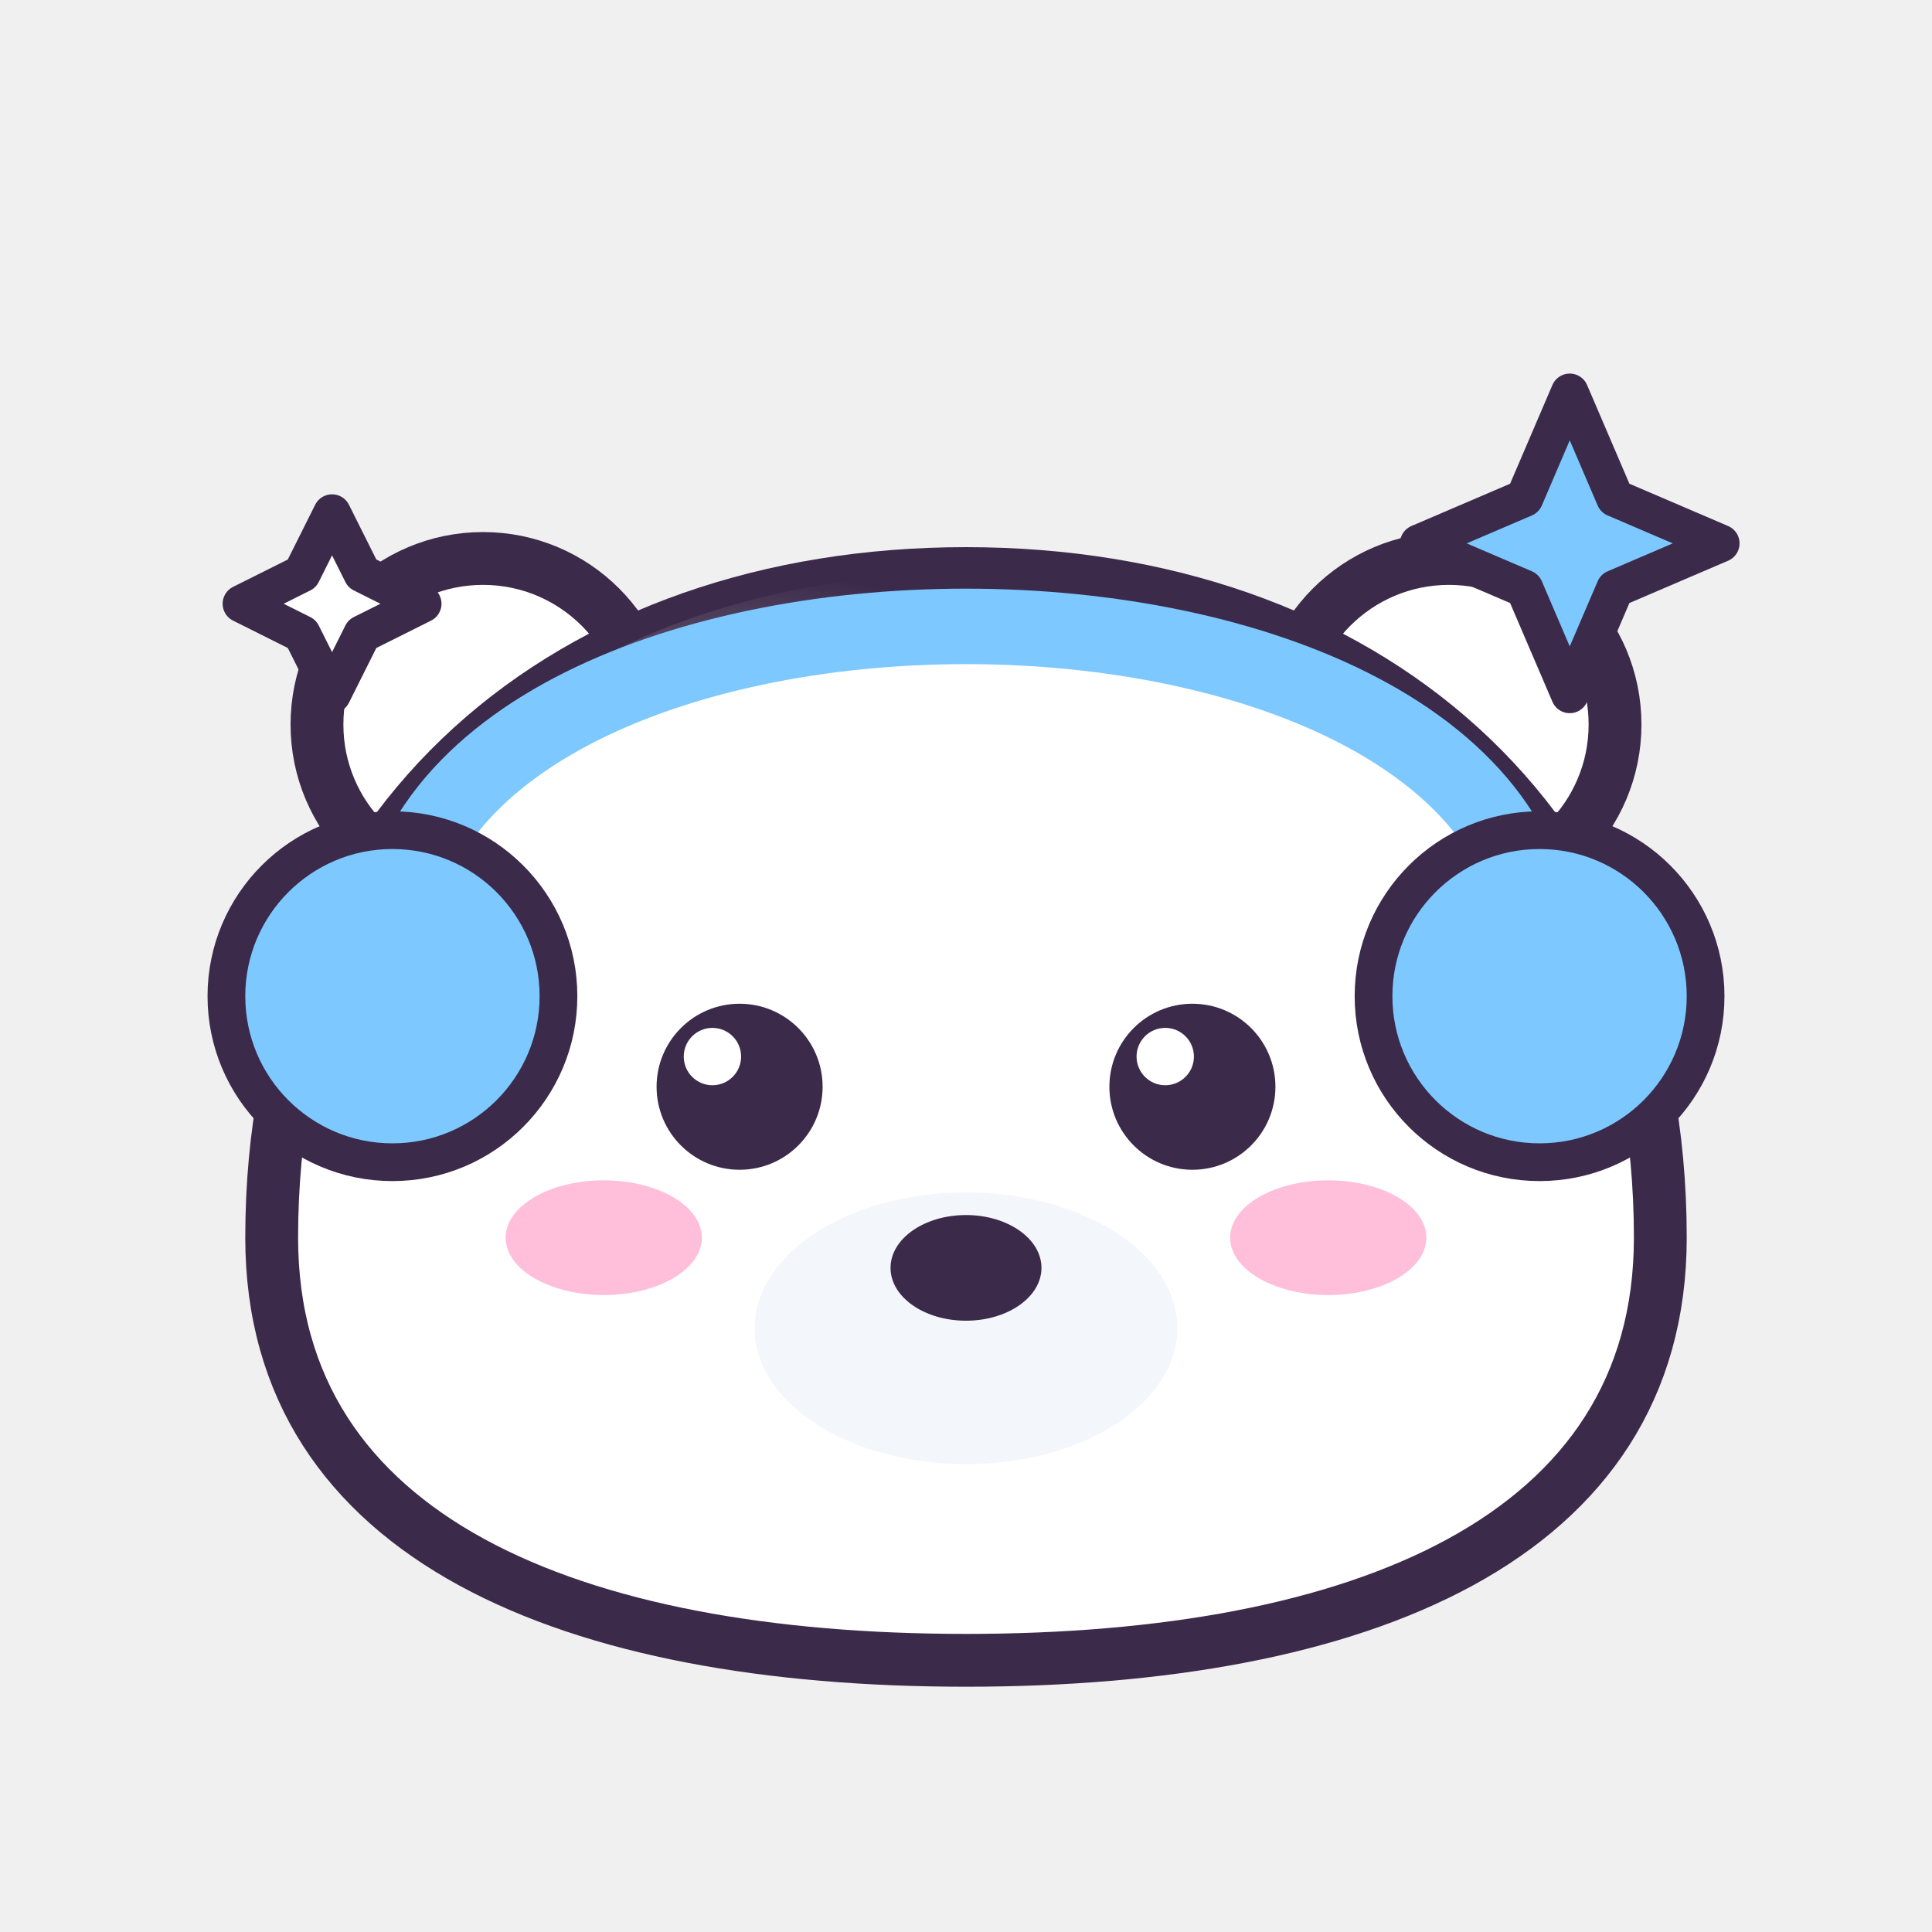
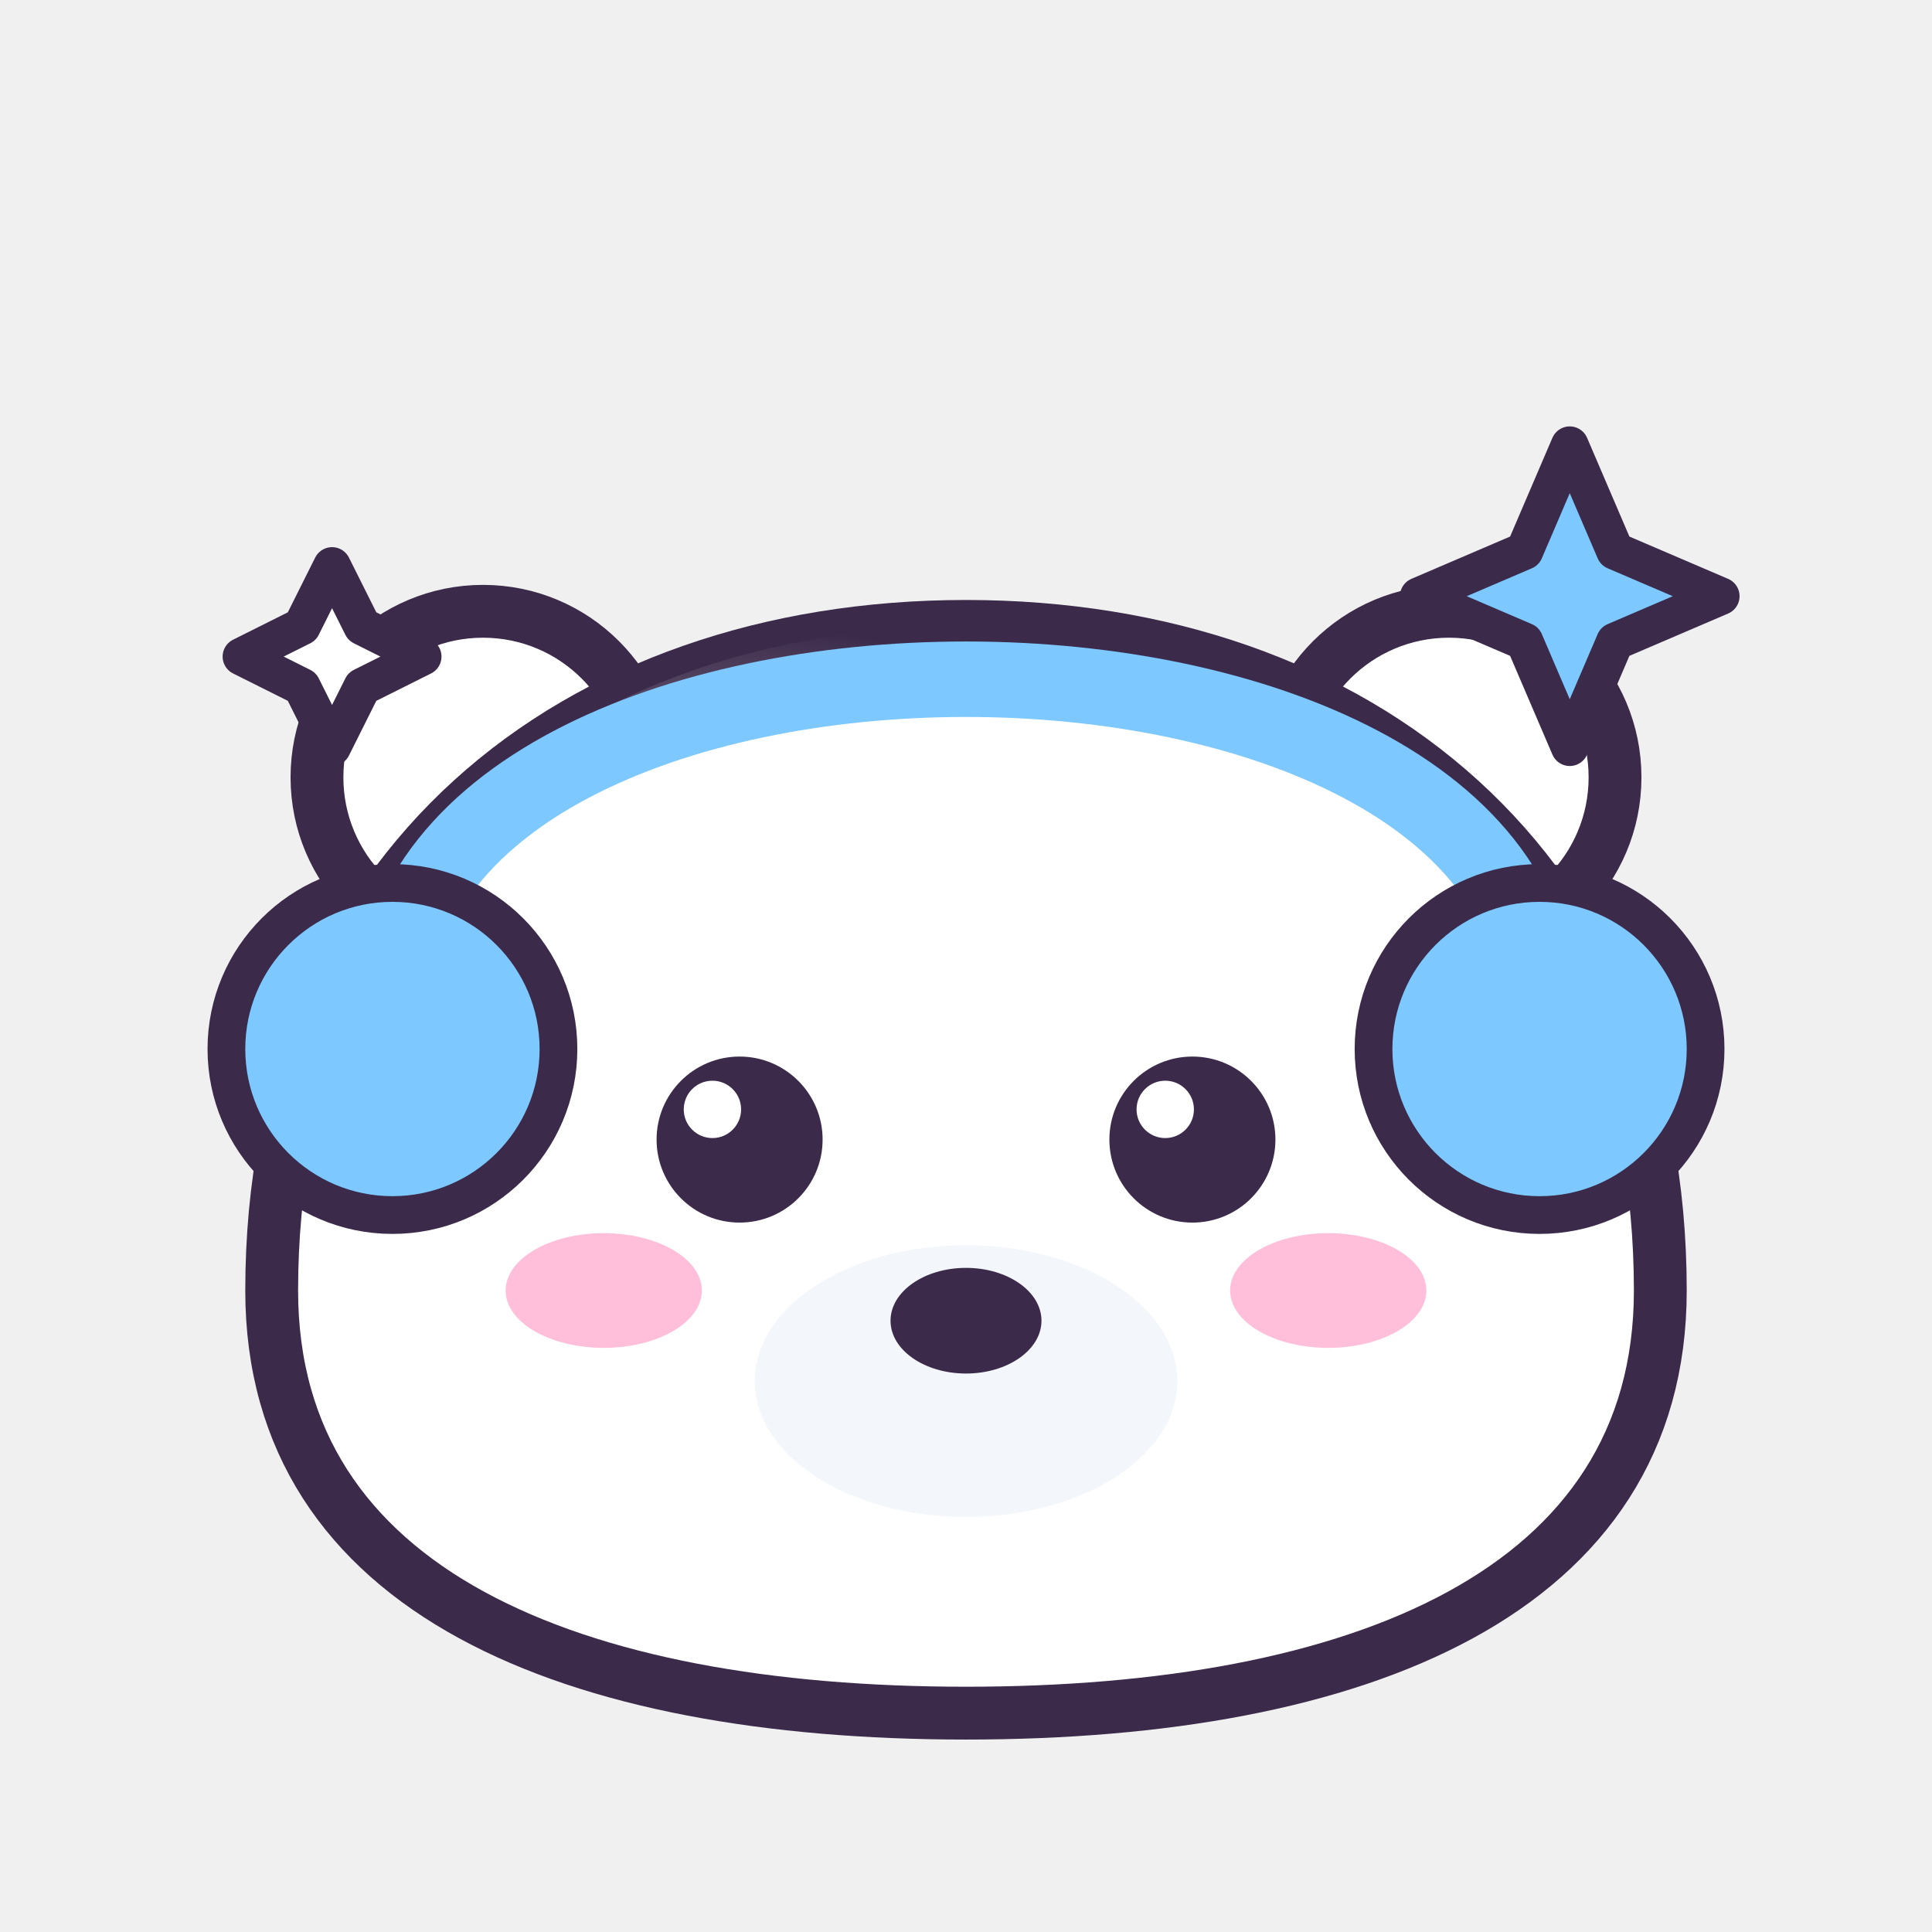
<svg xmlns="http://www.w3.org/2000/svg" viewBox="-4 -4 128 128" role="img" aria-label="polar-bear">
  <defs>
-     <radialGradient id="gpolarbear65" cx=".35" cy=".3" r=".8">
+     <radialGradient id="gpolarbear197" cx=".35" cy=".3" r=".8">
      <stop offset="0" stop-color="#fff" stop-opacity=".75" />
      <stop offset=".38" stop-color="#FFFFFF" stop-opacity="0" />
    </radialGradient>
-     <linearGradient id="hpolarbear65" x1="0" y1="0" x2="1" y2="1">
+     <linearGradient id="hpolarbear197" x1="0" y1="0" x2="1" y2="1">
      <stop offset="0" stop-color="#FF9CC8" />
      <stop offset=".25" stop-color="#FFD86B" />
      <stop offset=".5" stop-color="#7FE0C4" />
      <stop offset=".75" stop-color="#7CC8FF" />
      <stop offset="1" stop-color="#B48CFF" />
    </linearGradient>
-     <linearGradient id="aupolarbear65" x1="0" y1="0" x2="0" y2="1">
+     <linearGradient id="aupolarbear197" x1="0" y1="0" x2="0" y2="1">
      <stop offset="0" stop-color="#FFE9A0" />
      <stop offset=".55" stop-color="#F5C542" />
      <stop offset="1" stop-color="#D99A1E" />
    </linearGradient>
  </defs>
-   <circle cx="28" cy="44" r="11" fill="#fff" stroke="#3B2A4A" stroke-width="3.5" stroke-linejoin="round" stroke-linecap="round" />
-   <circle cx="92" cy="44" r="11" fill="#fff" stroke="#3B2A4A" stroke-width="3.5" stroke-linejoin="round" stroke-linecap="round" />
-   <path d="M14 78 C14 50 34 34 60 34 C86 34 106 50 106 78 C106 98 86 106 60 106 C34 106 14 98 14 78 Z" fill="#FFFFFF" stroke="#3B2A4A" stroke-width="3.5" stroke-linejoin="round" stroke-linecap="round" />
-   <path d="M14 78 C14 50 34 34 60 34 C86 34 106 50 106 78 C106 98 86 106 60 106 C34 106 14 98 14 78 Z" fill="url(#gpolarbear65)" />
-   <path d="M22 60 C22 30 98 30 98 60" fill="none" stroke="#7CC8FF" stroke-width="5" />
-   <circle cx="22" cy="62" r="11" fill="#7CC8FF" stroke="#3B2A4A" stroke-width="2.5" stroke-linejoin="round" stroke-linecap="round" />
-   <circle cx="98" cy="62" r="11" fill="#7CC8FF" stroke="#3B2A4A" stroke-width="2.5" stroke-linejoin="round" stroke-linecap="round" />
-   <ellipse cx="60" cy="84" rx="14" ry="9" fill="#F3F6FA" />
-   <ellipse cx="60" cy="80" rx="5" ry="3.5" fill="#3B2A4A" />
-   <circle cx="45" cy="68" r="5.5" fill="#3B2A4A" />
-   <circle cx="75" cy="68" r="5.5" fill="#3B2A4A" />
-   <circle cx="43.2" cy="66" r="1.9" fill="#fff" />
-   <circle cx="73.2" cy="66" r="1.9" fill="#fff" />
-   <ellipse cx="36" cy="78" rx="6.5" ry="3.8" fill="#FF7EB6" opacity=".5" />
-   <ellipse cx="84" cy="78" rx="6.5" ry="3.8" fill="#FF7EB6" opacity=".5" />
-   <path d="M100 22 l3 7 7 3 -7 3 -3 7 -3 -7 -7 -3 7 -3z" fill="#7CC8FF" stroke="#3B2A4A" stroke-width="2.5" stroke-linejoin="round" stroke-linecap="round" />
-   <path d="M18 30 l2 4 4 2 -4 2 -2 4 -2 -4 -4 -2 4 -2z" fill="#fff" stroke="#3B2A4A" stroke-width="2.5" stroke-linejoin="round" stroke-linecap="round" />
+   <g transform="translate(0 3.5)">
+     <circle cx="28" cy="44" r="11" fill="#fff" stroke="#3B2A4A" stroke-width="3.5" stroke-linejoin="round" stroke-linecap="round" />
+     <circle cx="92" cy="44" r="11" fill="#fff" stroke="#3B2A4A" stroke-width="3.5" stroke-linejoin="round" stroke-linecap="round" />
+     <path d="M14 78 C14 50 34 34 60 34 C86 34 106 50 106 78 C106 98 86 106 60 106 C34 106 14 98 14 78 Z" fill="#FFFFFF" stroke="#3B2A4A" stroke-width="3.5" stroke-linejoin="round" stroke-linecap="round" />
+     <path d="M14 78 C14 50 34 34 60 34 C86 34 106 50 106 78 C106 98 86 106 60 106 C34 106 14 98 14 78 Z" fill="url(#gpolarbear197)" />
+     <path d="M22 60 C22 30 98 30 98 60" fill="none" stroke="#7CC8FF" stroke-width="5" />
+     <circle cx="22" cy="62" r="11" fill="#7CC8FF" stroke="#3B2A4A" stroke-width="2.5" stroke-linejoin="round" stroke-linecap="round" />
+     <circle cx="98" cy="62" r="11" fill="#7CC8FF" stroke="#3B2A4A" stroke-width="2.5" stroke-linejoin="round" stroke-linecap="round" />
+     <ellipse cx="60" cy="84" rx="14" ry="9" fill="#F3F6FA" />
+     <ellipse cx="60" cy="80" rx="5" ry="3.5" fill="#3B2A4A" />
+     <circle cx="45" cy="68" r="5.5" fill="#3B2A4A" />
+     <circle cx="75" cy="68" r="5.5" fill="#3B2A4A" />
+     <circle cx="43.2" cy="66" r="1.9" fill="#fff" />
+     <circle cx="73.2" cy="66" r="1.9" fill="#fff" />
+     <ellipse cx="36" cy="78" rx="6.5" ry="3.8" fill="#FF7EB6" opacity=".5" />
+     <ellipse cx="84" cy="78" rx="6.5" ry="3.8" fill="#FF7EB6" opacity=".5" />
+     <path d="M100 22 l3 7 7 3 -7 3 -3 7 -3 -7 -7 -3 7 -3z" fill="#7CC8FF" stroke="#3B2A4A" stroke-width="2.5" stroke-linejoin="round" stroke-linecap="round" />
+     <path d="M18 30 l2 4 4 2 -4 2 -2 4 -2 -4 -4 -2 4 -2z" fill="#fff" stroke="#3B2A4A" stroke-width="2.5" stroke-linejoin="round" stroke-linecap="round" />
+   </g>
</svg>
